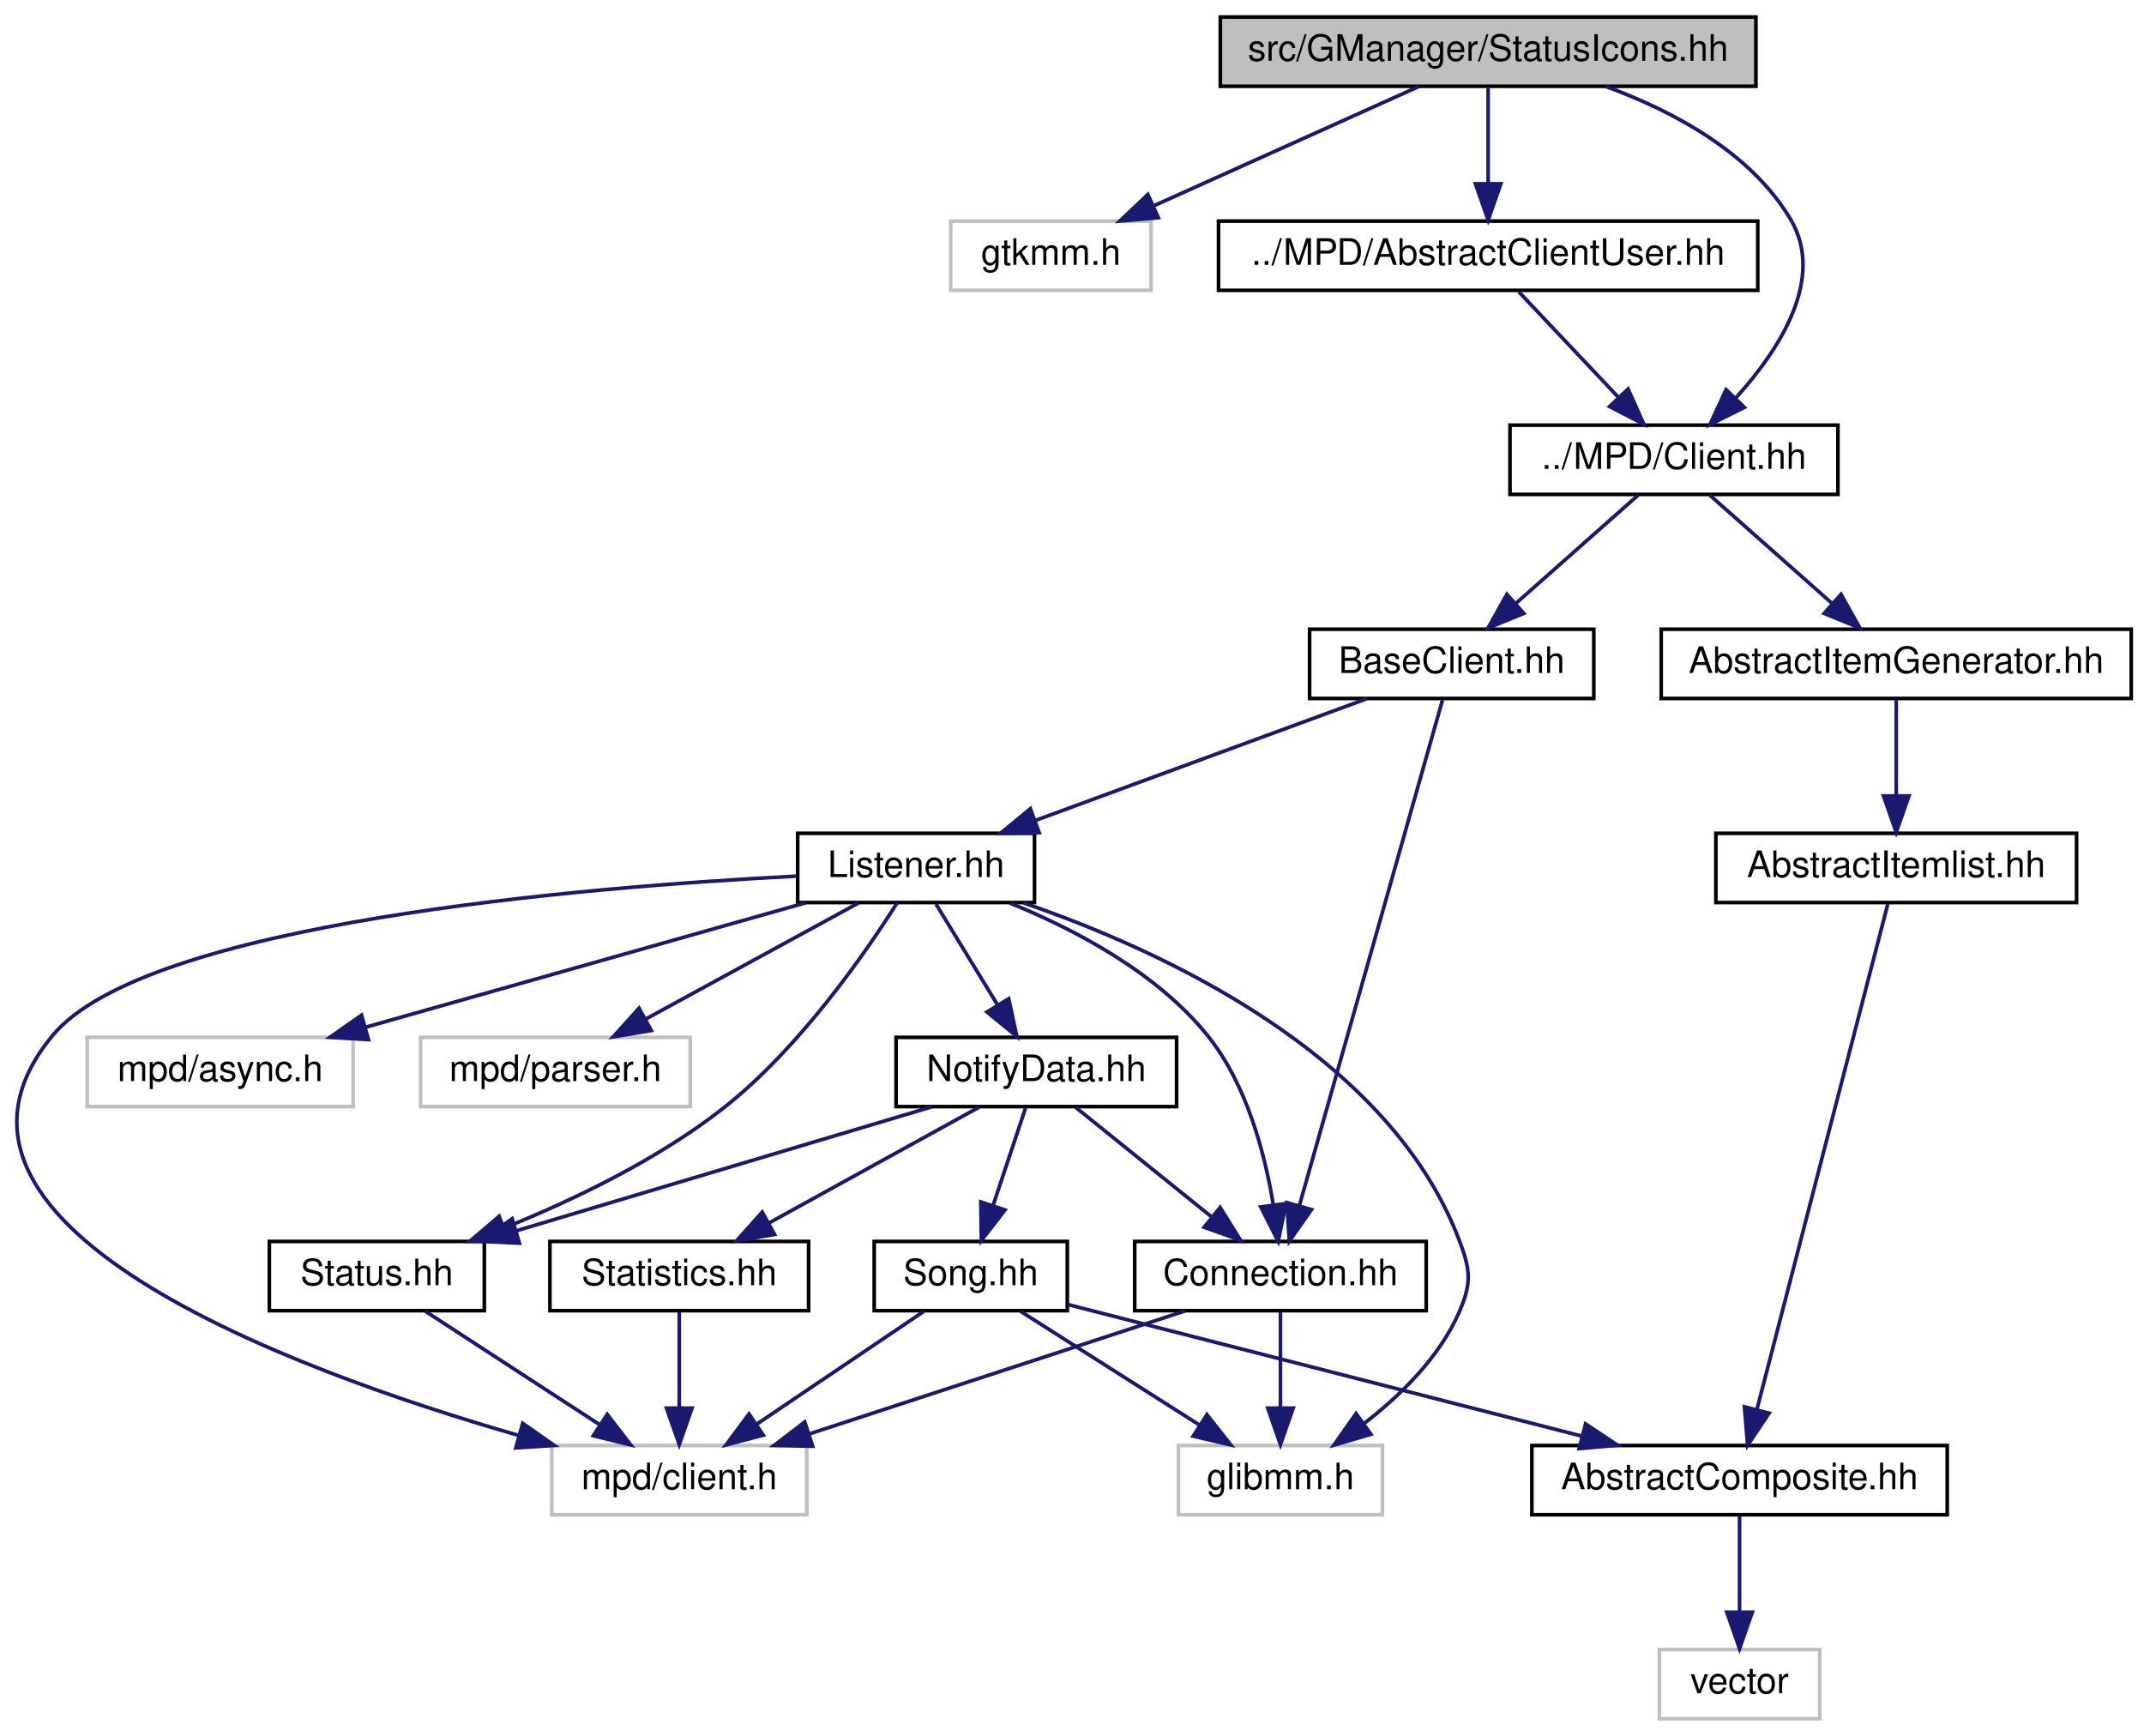
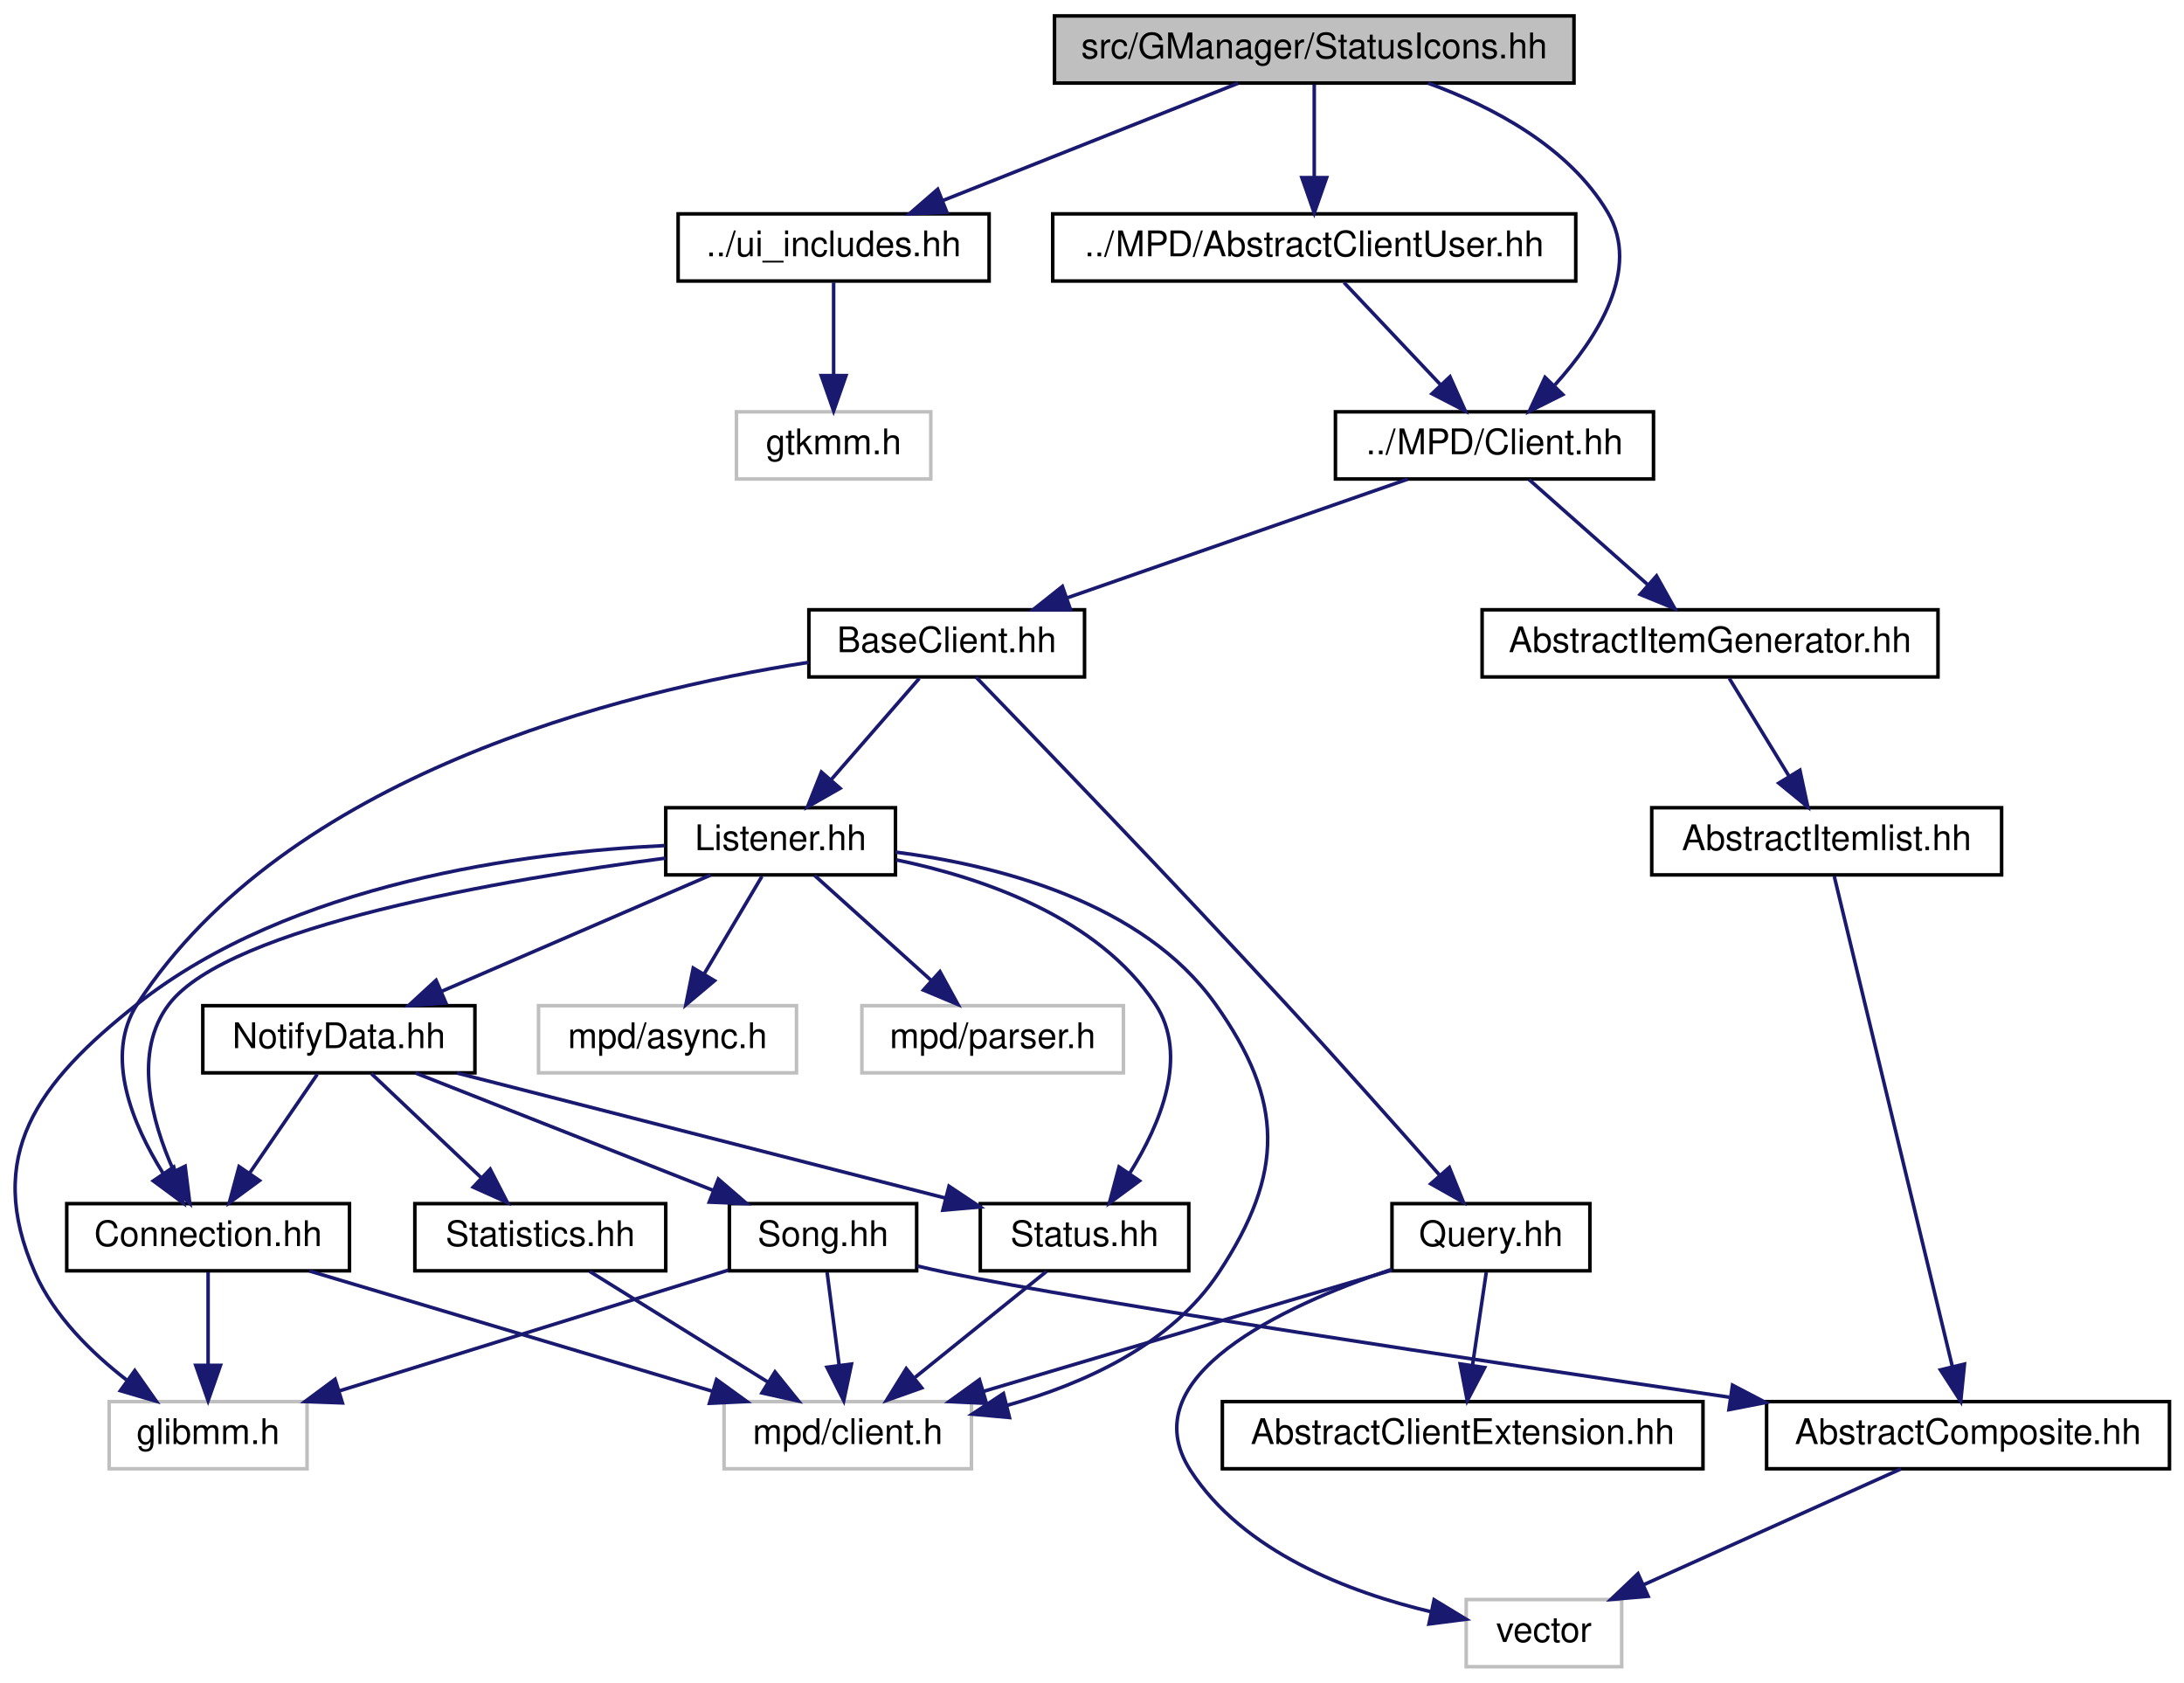
- <svg xmlns="http://www.w3.org/2000/svg" xmlns:xlink="http://www.w3.org/1999/xlink" width="588pt" height="476pt" viewBox="0.00 0.00 588.43 476.00">
+ <svg xmlns="http://www.w3.org/2000/svg" xmlns:xlink="http://www.w3.org/1999/xlink" width="618pt" height="476pt" viewBox="0.00 0.00 617.78 476.00">
  <g id="graph1" class="graph" transform="scale(1 1) rotate(0) translate(4 472)">
-     <polygon fill="white" stroke="white" points="-4,5 -4,-472 585.426,-472 585.426,5 -4,5" />
+     <polygon fill="white" stroke="white" points="-4,5 -4,-472 614.777,-472 614.777,5 -4,5" />
    <g id="node1" class="node">
-       <polygon fill="#bfbfbf" stroke="black" points="330.926,-448.5 330.926,-467.5 477.926,-467.5 477.926,-448.5 330.926,-448.5" />
-       <text text-anchor="middle" x="404.426" y="-455.5" font-family="Helvetica,sans-Serif" font-size="10.00">src/GManager/StatusIcons.hh</text>
+       <polygon fill="#bfbfbf" stroke="black" points="294.277,-448.5 294.277,-467.5 441.277,-467.5 441.277,-448.5 294.277,-448.5" />
+       <text text-anchor="middle" x="367.777" y="-455.5" font-family="Helvetica,sans-Serif" font-size="10.00">src/GManager/StatusIcons.hh</text>
    </g>
    <g id="node3" class="node">
-       <polygon fill="white" stroke="#bfbfbf" points="256.926,-392.5 256.926,-411.5 311.926,-411.5 311.926,-392.5 256.926,-392.5" />
-       <text text-anchor="middle" x="284.426" y="-399.5" font-family="Helvetica,sans-Serif" font-size="10.00">gtkmm.h</text>
+       <a xlink:href="ui__includes_8hh.html" target="_top" xlink:title="../ui_includes.hh">
+         <polygon fill="white" stroke="black" points="187.777,-392.5 187.777,-411.5 275.777,-411.5 275.777,-392.5 187.777,-392.5" />
+         <text text-anchor="middle" x="231.777" y="-399.5" font-family="Helvetica,sans-Serif" font-size="10.00">../ui_includes.hh</text>
+       </a>
    </g>
    <g id="edge2" class="edge">
-       <path fill="none" stroke="midnightblue" d="M385.411,-448.444C365.838,-439.636 335.118,-425.812 312.697,-415.722" />
-       <polygon fill="midnightblue" stroke="midnightblue" points="313.907,-412.428 303.351,-411.516 311.034,-418.812 313.907,-412.428" />
+       <path fill="none" stroke="midnightblue" d="M346.227,-448.444C323.746,-439.517 288.289,-425.439 262.797,-415.317" />
+       <polygon fill="midnightblue" stroke="midnightblue" points="263.812,-411.954 253.226,-411.516 261.228,-418.46 263.812,-411.954" />
+     </g>
+     <g id="node7" class="node">
+       <a xlink:href="Client_8hh.html" target="_top" xlink:title="../MPD/Client.hh">
+         <polygon fill="white" stroke="black" points="373.777,-336.5 373.777,-355.5 463.777,-355.5 463.777,-336.5 373.777,-336.5" />
+         <text text-anchor="middle" x="418.777" y="-343.5" font-family="Helvetica,sans-Serif" font-size="10.00">../MPD/Client.hh</text>
+       </a>
+     </g>
+     <g id="edge6" class="edge">
+       <path fill="none" stroke="midnightblue" d="M399.962,-448.488C418.316,-441.801 439.793,-430.45 450.777,-412 460.368,-395.89 447.941,-376.503 435.884,-363.117" />
+       <polygon fill="midnightblue" stroke="midnightblue" points="438.103,-360.378 428.626,-355.641 433.081,-365.254 438.103,-360.378" />
+     </g>
+     <g id="node55" class="node">
+       <a xlink:href="AbstractClientUser_8hh.html" target="_top" xlink:title="../MPD/AbstractClientUser.hh">
+         <polygon fill="white" stroke="black" points="293.777,-392.5 293.777,-411.5 441.777,-411.5 441.777,-392.5 293.777,-392.5" />
+         <text text-anchor="middle" x="367.777" y="-399.5" font-family="Helvetica,sans-Serif" font-size="10.00">../MPD/AbstractClientUser.hh</text>
+       </a>
+     </g>
+     <g id="edge66" class="edge">
+       <path fill="none" stroke="midnightblue" d="M367.777,-448.083C367.777,-441.006 367.777,-430.861 367.777,-421.986" />
+       <polygon fill="midnightblue" stroke="midnightblue" points="371.277,-421.751 367.777,-411.751 364.277,-421.751 371.277,-421.751" />
    </g>
    <g id="node5" class="node">
-       <a xlink:href="Client_8hh.html" target="_top" xlink:title="../MPD/Client.hh">
-         <polygon fill="white" stroke="black" points="410.426,-336.5 410.426,-355.5 500.426,-355.5 500.426,-336.5 410.426,-336.5" />
-         <text text-anchor="middle" x="455.426" y="-343.5" font-family="Helvetica,sans-Serif" font-size="10.00">../MPD/Client.hh</text>
-       </a>
+       <polygon fill="white" stroke="#bfbfbf" points="204.277,-336.5 204.277,-355.5 259.277,-355.5 259.277,-336.5 204.277,-336.5" />
+       <text text-anchor="middle" x="231.777" y="-343.5" font-family="Helvetica,sans-Serif" font-size="10.00">gtkmm.h</text>
    </g>
    <g id="edge4" class="edge">
-       <path fill="none" stroke="midnightblue" d="M436.61,-448.488C454.965,-441.801 476.441,-430.45 487.426,-412 497.017,-395.89 484.589,-376.503 472.533,-363.117" />
-       <polygon fill="midnightblue" stroke="midnightblue" points="474.751,-360.378 465.274,-355.641 469.729,-365.254 474.751,-360.378" />
-     </g>
-     <g id="node47" class="node">
-       <a xlink:href="AbstractClientUser_8hh.html" target="_top" xlink:title="../MPD/AbstractClientUser.hh">
-         <polygon fill="white" stroke="black" points="330.426,-392.5 330.426,-411.5 478.426,-411.5 478.426,-392.5 330.426,-392.5" />
-         <text text-anchor="middle" x="404.426" y="-399.5" font-family="Helvetica,sans-Serif" font-size="10.00">../MPD/AbstractClientUser.hh</text>
-       </a>
+       <path fill="none" stroke="midnightblue" d="M231.777,-392.083C231.777,-385.006 231.777,-374.861 231.777,-365.986" />
+       <polygon fill="midnightblue" stroke="midnightblue" points="235.277,-365.751 231.777,-355.751 228.277,-365.751 235.277,-365.751" />
+     </g>
+     <g id="node9" class="node">
+       <a xlink:href="BaseClient_8hh.html" target="_top" xlink:title="BaseClient.hh">
+         <polygon fill="white" stroke="black" points="224.777,-280.5 224.777,-299.5 302.777,-299.5 302.777,-280.5 224.777,-280.5" />
+         <text text-anchor="middle" x="263.777" y="-287.5" font-family="Helvetica,sans-Serif" font-size="10.00">BaseClient.hh</text>
+       </a>
+     </g>
+     <g id="edge8" class="edge">
+       <path fill="none" stroke="midnightblue" d="M394.217,-336.444C368.254,-327.399 327.109,-313.064 297.98,-302.916" />
+       <polygon fill="midnightblue" stroke="midnightblue" points="298.817,-299.501 288.222,-299.516 296.514,-306.112 298.817,-299.501" />
+     </g>
+     <g id="node50" class="node">
+       <a xlink:href="AbstractItemGenerator_8hh.html" target="_top" xlink:title="AbstractItemGenerator.hh">
+         <polygon fill="white" stroke="black" points="415.277,-280.5 415.277,-299.5 544.277,-299.5 544.277,-280.5 415.277,-280.5" />
+         <text text-anchor="middle" x="479.777" y="-287.5" font-family="Helvetica,sans-Serif" font-size="10.00">AbstractItemGenerator.hh</text>
+       </a>
+     </g>
+     <g id="edge60" class="edge">
+       <path fill="none" stroke="midnightblue" d="M428.578,-336.324C437.595,-328.341 451.183,-316.313 462.095,-306.653" />
+       <polygon fill="midnightblue" stroke="midnightblue" points="464.63,-309.083 469.798,-299.834 459.99,-303.842 464.63,-309.083" />
+     </g>
+     <g id="node11" class="node">
+       <a xlink:href="Listener_8hh.html" target="_top" xlink:title="Listener.hh">
+         <polygon fill="white" stroke="black" points="184.277,-224.5 184.277,-243.5 249.277,-243.5 249.277,-224.5 184.277,-224.5" />
+         <text text-anchor="middle" x="216.777" y="-231.5" font-family="Helvetica,sans-Serif" font-size="10.00">Listener.hh</text>
+       </a>
+     </g>
+     <g id="edge10" class="edge">
+       <path fill="none" stroke="midnightblue" d="M256.016,-280.083C249.24,-272.298 239.234,-260.801 231.022,-251.367" />
+       <polygon fill="midnightblue" stroke="midnightblue" points="233.599,-248.996 224.394,-243.751 228.319,-253.592 233.599,-248.996" />
+     </g>
+     <g id="node26" class="node">
+       <a xlink:href="Connection_8hh.html" target="_top" xlink:title="Connection.hh">
+         <polygon fill="white" stroke="black" points="14.777,-112.5 14.777,-131.5 94.777,-131.5 94.777,-112.5 14.777,-112.5" />
+         <text text-anchor="middle" x="54.777" y="-119.5" font-family="Helvetica,sans-Serif" font-size="10.00">Connection.hh</text>
+       </a>
+     </g>
+     <g id="edge50" class="edge">
+       <path fill="none" stroke="midnightblue" d="M224.718,-284.63C171.228,-276.313 77.015,-252.793 34.777,-188 25.242,-173.374 33.396,-153.957 41.985,-140.164" />
+       <polygon fill="midnightblue" stroke="midnightblue" points="45.053,-141.877 47.788,-131.641 39.267,-137.937 45.053,-141.877" />
+     </g>
+     <g id="node44" class="node">
+       <a xlink:href="Query_8hh.html" target="_top" xlink:title="Query.hh">
+         <polygon fill="white" stroke="black" points="389.777,-112.5 389.777,-131.5 445.777,-131.5 445.777,-112.5 389.777,-112.5" />
+         <text text-anchor="middle" x="417.777" y="-119.5" font-family="Helvetica,sans-Serif" font-size="10.00">Query.hh</text>
+       </a>
+     </g>
+     <g id="edge52" class="edge">
+       <path fill="none" stroke="midnightblue" d="M272.088,-280.44C288.846,-263.138 327.819,-222.7 359.777,-188 374.737,-171.756 391.501,-152.896 403.143,-139.689" />
+       <polygon fill="midnightblue" stroke="midnightblue" points="406.008,-141.731 409.984,-131.911 400.752,-137.108 406.008,-141.731" />
+     </g>
+     <g id="node13" class="node">
+       <polygon fill="white" stroke="#bfbfbf" points="200.777,-56.5 200.777,-75.5 270.777,-75.5 270.777,-56.5 200.777,-56.5" />
+       <text text-anchor="middle" x="235.777" y="-63.5" font-family="Helvetica,sans-Serif" font-size="10.00">mpd/client.h</text>
+     </g>
+     <g id="edge12" class="edge">
+       <path fill="none" stroke="midnightblue" d="M249.278,-230.955C278.288,-227.215 319.262,-216.799 339.777,-188 359.376,-160.486 359.373,-140.202 340.777,-112 327.427,-91.755 302.876,-80.583 280.87,-74.436" />
+       <polygon fill="midnightblue" stroke="midnightblue" points="281.539,-70.995 270.987,-71.951 279.831,-77.784 281.539,-70.995" />
+     </g>
+     <g id="node15" class="node">
+       <polygon fill="white" stroke="#bfbfbf" points="148.277,-168.5 148.277,-187.5 221.277,-187.5 221.277,-168.5 148.277,-168.5" />
+       <text text-anchor="middle" x="184.777" y="-175.5" font-family="Helvetica,sans-Serif" font-size="10.00">mpd/async.h</text>
+     </g>
+     <g id="edge14" class="edge">
+       <path fill="none" stroke="midnightblue" d="M211.493,-224.083C207.066,-216.613 200.614,-205.724 195.159,-196.52" />
+       <polygon fill="midnightblue" stroke="midnightblue" points="198.072,-194.57 189.963,-187.751 192.05,-198.138 198.072,-194.57" />
+     </g>
+     <g id="node17" class="node">
+       <polygon fill="white" stroke="#bfbfbf" points="239.777,-168.5 239.777,-187.5 313.777,-187.5 313.777,-168.5 239.777,-168.5" />
+       <text text-anchor="middle" x="276.777" y="-175.5" font-family="Helvetica,sans-Serif" font-size="10.00">mpd/parser.h</text>
+     </g>
+     <g id="edge16" class="edge">
+       <path fill="none" stroke="midnightblue" d="M226.417,-224.324C235.287,-216.341 248.652,-204.313 259.385,-194.653" />
+       <polygon fill="midnightblue" stroke="midnightblue" points="261.87,-197.125 266.962,-187.834 257.187,-191.922 261.87,-197.125" />
+     </g>
+     <g id="node19" class="node">
+       <polygon fill="white" stroke="#bfbfbf" points="26.777,-56.5 26.777,-75.5 82.777,-75.5 82.777,-56.5 26.777,-56.5" />
+       <text text-anchor="middle" x="54.777" y="-63.5" font-family="Helvetica,sans-Serif" font-size="10.00">glibmm.h</text>
+     </g>
+     <g id="edge18" class="edge">
+       <path fill="none" stroke="midnightblue" d="M184.017,-232.793C144.617,-230.913 78.356,-222.361 34.777,-188 6.387,-165.615 -8.765,-145.1 5.777,-112 11.167,-99.732 21.735,-89.341 31.681,-81.646" />
+       <polygon fill="midnightblue" stroke="midnightblue" points="34.029,-84.27 40.116,-75.598 29.949,-78.581 34.029,-84.27" />
+     </g>
+     <g id="node21" class="node">
+       <a xlink:href="Status_8hh.html" target="_top" xlink:title="Status.hh">
+         <polygon fill="white" stroke="black" points="273.277,-112.5 273.277,-131.5 332.277,-131.5 332.277,-112.5 273.277,-112.5" />
+         <text text-anchor="middle" x="302.777" y="-119.5" font-family="Helvetica,sans-Serif" font-size="10.00">Status.hh</text>
+       </a>
+     </g>
+     <g id="edge20" class="edge">
+       <path fill="none" stroke="midnightblue" d="M249.494,-228.75C274.235,-223.631 306.612,-212.424 322.777,-188 332.413,-173.441 324.244,-154.013 315.624,-140.2" />
+       <polygon fill="midnightblue" stroke="midnightblue" points="318.325,-137.949 309.797,-131.662 312.543,-141.895 318.325,-137.949" />
+     </g>
+     <g id="node24" class="node">
+       <a xlink:href="NotifyData_8hh.html" target="_top" xlink:title="NotifyData.hh">
+         <polygon fill="white" stroke="black" points="53.277,-168.5 53.277,-187.5 130.277,-187.5 130.277,-168.5 53.277,-168.5" />
+         <text text-anchor="middle" x="91.777" y="-175.5" font-family="Helvetica,sans-Serif" font-size="10.00">NotifyData.hh</text>
+       </a>
+     </g>
+     <g id="edge24" class="edge">
+       <path fill="none" stroke="midnightblue" d="M196.97,-224.444C176.49,-215.596 144.294,-201.687 120.912,-191.586" />
+       <polygon fill="midnightblue" stroke="midnightblue" points="122.059,-188.269 111.491,-187.516 119.283,-194.695 122.059,-188.269" />
+     </g>
+     <g id="edge48" class="edge">
+       <path fill="none" stroke="midnightblue" d="M184.228,-229.249C139.013,-223.293 60.814,-210.035 43.777,-188 33.412,-174.594 38.716,-154.952 45.032,-140.772" />
+       <polygon fill="midnightblue" stroke="midnightblue" points="48.284,-142.092 49.599,-131.579 42.015,-138.977 48.284,-142.092" />
+     </g>
+     <g id="edge22" class="edge">
+       <path fill="none" stroke="midnightblue" d="M292.012,-112.324C282.011,-104.263 266.89,-92.076 254.847,-82.37" />
+       <polygon fill="midnightblue" stroke="midnightblue" points="256.72,-79.384 246.738,-75.834 252.327,-84.834 256.72,-79.384" />
+     </g>
+     <g id="edge36" class="edge">
+       <path fill="none" stroke="midnightblue" d="M125.211,-168.444C162.732,-158.841 223.549,-143.276 263.356,-133.089" />
+       <polygon fill="midnightblue" stroke="midnightblue" points="264.425,-136.428 273.245,-130.558 262.689,-129.647 264.425,-136.428" />
+     </g>
+     <g id="edge26" class="edge">
+       <path fill="none" stroke="midnightblue" d="M85.667,-168.083C80.495,-160.534 72.931,-149.495 66.583,-140.23" />
+       <polygon fill="midnightblue" stroke="midnightblue" points="69.313,-138.022 60.773,-131.751 63.538,-141.979 69.313,-138.022" />
+     </g>
+     <g id="node30" class="node">
+       <a xlink:href="Statistics_8hh.html" target="_top" xlink:title="Statistics.hh">
+         <polygon fill="white" stroke="black" points="113.277,-112.5 113.277,-131.5 184.277,-131.5 184.277,-112.5 113.277,-112.5" />
+         <text text-anchor="middle" x="148.777" y="-119.5" font-family="Helvetica,sans-Serif" font-size="10.00">Statistics.hh</text>
+       </a>
+     </g>
+     <g id="edge32" class="edge">
+       <path fill="none" stroke="midnightblue" d="M100.935,-168.324C109.278,-160.42 121.809,-148.548 131.954,-138.938" />
+       <polygon fill="midnightblue" stroke="midnightblue" points="134.6,-141.252 139.452,-131.834 129.786,-136.171 134.6,-141.252" />
+     </g>
+     <g id="node34" class="node">
+       <a xlink:href="Song_8hh.html" target="_top" xlink:title="Song.hh">
+         <polygon fill="white" stroke="black" points="202.277,-112.5 202.277,-131.5 255.277,-131.5 255.277,-112.5 202.277,-112.5" />
+         <text text-anchor="middle" x="228.777" y="-119.5" font-family="Helvetica,sans-Serif" font-size="10.00">Song.hh</text>
+       </a>
+     </g>
+     <g id="edge38" class="edge">
+       <path fill="none" stroke="midnightblue" d="M113.485,-168.444C136.132,-159.517 171.849,-145.439 197.529,-135.317" />
+       <polygon fill="midnightblue" stroke="midnightblue" points="199.151,-138.44 207.17,-131.516 196.584,-131.927 199.151,-138.44" />
+     </g>
+     <g id="edge28" class="edge">
+       <path fill="none" stroke="midnightblue" d="M83.457,-112.444C114.304,-103.241 163.505,-88.562 197.606,-78.388" />
+       <polygon fill="midnightblue" stroke="midnightblue" points="198.649,-81.729 207.231,-75.516 196.648,-75.022 198.649,-81.729" />
+     </g>
+     <g id="edge30" class="edge">
+       <path fill="none" stroke="midnightblue" d="M54.777,-112.083C54.777,-105.006 54.777,-94.861 54.777,-85.987" />
+       <polygon fill="midnightblue" stroke="midnightblue" points="58.277,-85.751 54.777,-75.751 51.277,-85.751 58.277,-85.751" />
+     </g>
+     <g id="edge34" class="edge">
+       <path fill="none" stroke="midnightblue" d="M162.755,-112.324C176.327,-103.9 197.157,-90.971 213.102,-81.074" />
+       <polygon fill="midnightblue" stroke="midnightblue" points="215.183,-83.902 221.834,-75.654 211.491,-77.954 215.183,-83.902" />
+     </g>
+     <g id="edge40" class="edge">
+       <path fill="none" stroke="midnightblue" d="M229.933,-112.083C230.86,-104.927 232.195,-94.635 233.354,-85.691" />
+       <polygon fill="midnightblue" stroke="midnightblue" points="236.828,-86.118 234.643,-75.751 229.886,-85.218 236.828,-86.118" />
+     </g>
+     <g id="edge46" class="edge">
+       <path fill="none" stroke="midnightblue" d="M201.971,-112.681C172.511,-103.538 124.99,-88.79 91.943,-78.534" />
+       <polygon fill="midnightblue" stroke="midnightblue" points="92.776,-75.128 82.188,-75.507 90.701,-81.814 92.776,-75.128" />
+     </g>
+     <g id="node37" class="node">
+       <a xlink:href="AbstractComposite_8hh.html" target="_top" xlink:title="AbstractComposite.hh">
+         <polygon fill="white" stroke="black" points="495.777,-56.5 495.777,-75.5 609.777,-75.5 609.777,-56.5 495.777,-56.5" />
+         <text text-anchor="middle" x="552.777" y="-63.5" font-family="Helvetica,sans-Serif" font-size="10.00">AbstractComposite.hh</text>
+       </a>
+     </g>
+     <g id="edge42" class="edge">
+       <path fill="none" stroke="midnightblue" d="M255.468,-113.852C258.265,-113.188 261.073,-112.557 263.777,-112 304.899,-103.532 413.486,-87.227 485.218,-76.743" />
+       <polygon fill="midnightblue" stroke="midnightblue" points="486.132,-80.147 495.522,-75.24 485.122,-73.22 486.132,-80.147" />
+     </g>
+     <g id="node39" class="node">
+       <polygon fill="white" stroke="#bfbfbf" points="410.777,-0.5 410.777,-19.5 454.777,-19.5 454.777,-0.5 410.777,-0.5" />
+       <text text-anchor="middle" x="432.777" y="-7.5" font-family="Helvetica,sans-Serif" font-size="10.00">vector</text>
+     </g>
+     <g id="edge44" class="edge">
+       <path fill="none" stroke="midnightblue" d="M533.763,-56.444C514.189,-47.636 483.469,-33.812 461.048,-23.722" />
+       <polygon fill="midnightblue" stroke="midnightblue" points="462.258,-20.428 451.702,-19.516 459.385,-26.812 462.258,-20.428" />
+     </g>
+     <g id="edge54" class="edge">
+       <path fill="none" stroke="midnightblue" d="M389.738,-112.681C358.791,-103.499 308.79,-88.663 274.206,-78.402" />
+       <polygon fill="midnightblue" stroke="midnightblue" points="275.031,-74.996 264.448,-75.507 273.04,-81.707 275.031,-74.996" />
    </g>
    <g id="edge56" class="edge">
-       <path fill="none" stroke="midnightblue" d="M404.426,-448.083C404.426,-441.006 404.426,-430.861 404.426,-421.986" />
-       <polygon fill="midnightblue" stroke="midnightblue" points="407.926,-421.751 404.426,-411.751 400.926,-421.751 407.926,-421.751" />
-     </g>
-     <g id="node7" class="node">
-       <a xlink:href="BaseClient_8hh.html" target="_top" xlink:title="BaseClient.hh">
-         <polygon fill="white" stroke="black" points="355.426,-280.5 355.426,-299.5 433.426,-299.5 433.426,-280.5 355.426,-280.5" />
-         <text text-anchor="middle" x="394.426" y="-287.5" font-family="Helvetica,sans-Serif" font-size="10.00">BaseClient.hh</text>
-       </a>
-     </g>
-     <g id="edge6" class="edge">
-       <path fill="none" stroke="midnightblue" d="M445.625,-336.324C436.608,-328.341 423.02,-316.313 412.108,-306.653" />
-       <polygon fill="midnightblue" stroke="midnightblue" points="414.212,-303.842 404.405,-299.834 409.572,-309.083 414.212,-303.842" />
-     </g>
-     <g id="node42" class="node">
-       <a xlink:href="AbstractItemGenerator_8hh.html" target="_top" xlink:title="AbstractItemGenerator.hh">
-         <polygon fill="white" stroke="black" points="451.926,-280.5 451.926,-299.5 580.926,-299.5 580.926,-280.5 451.926,-280.5" />
-         <text text-anchor="middle" x="516.426" y="-287.5" font-family="Helvetica,sans-Serif" font-size="10.00">AbstractItemGenerator.hh</text>
-       </a>
-     </g>
-     <g id="edge50" class="edge">
-       <path fill="none" stroke="midnightblue" d="M465.226,-336.324C474.244,-328.341 487.832,-316.313 498.744,-306.653" />
-       <polygon fill="midnightblue" stroke="midnightblue" points="501.279,-309.083 506.447,-299.834 496.639,-303.842 501.279,-309.083" />
-     </g>
-     <g id="node9" class="node">
-       <a xlink:href="Listener_8hh.html" target="_top" xlink:title="Listener.hh">
-         <polygon fill="white" stroke="black" points="214.926,-224.5 214.926,-243.5 279.926,-243.5 279.926,-224.5 214.926,-224.5" />
-         <text text-anchor="middle" x="247.426" y="-231.5" font-family="Helvetica,sans-Serif" font-size="10.00">Listener.hh</text>
-       </a>
-     </g>
-     <g id="edge8" class="edge">
-       <path fill="none" stroke="midnightblue" d="M371.133,-280.444C346.618,-271.438 307.829,-257.189 280.226,-247.049" />
-       <polygon fill="midnightblue" stroke="midnightblue" points="281.203,-243.679 270.609,-243.516 278.789,-250.25 281.203,-243.679" />
-     </g>
-     <g id="node24" class="node">
-       <a xlink:href="Connection_8hh.html" target="_top" xlink:title="Connection.hh">
-         <polygon fill="white" stroke="black" points="307.426,-112.5 307.426,-131.5 387.426,-131.5 387.426,-112.5 307.426,-112.5" />
-         <text text-anchor="middle" x="347.426" y="-119.5" font-family="Helvetica,sans-Serif" font-size="10.00">Connection.hh</text>
-       </a>
-     </g>
-     <g id="edge48" class="edge">
-       <path fill="none" stroke="midnightblue" d="M391.899,-280.075C384.5,-253.945 362.774,-177.211 352.685,-141.577" />
-       <polygon fill="midnightblue" stroke="midnightblue" points="355.943,-140.236 349.852,-131.568 349.208,-142.143 355.943,-140.236" />
-     </g>
-     <g id="node11" class="node">
-       <polygon fill="white" stroke="#bfbfbf" points="147.426,-56.5 147.426,-75.5 217.426,-75.5 217.426,-56.5 147.426,-56.5" />
-       <text text-anchor="middle" x="182.426" y="-63.5" font-family="Helvetica,sans-Serif" font-size="10.00">mpd/client.h</text>
-     </g>
-     <g id="edge10" class="edge">
-       <path fill="none" stroke="midnightblue" d="M214.743,-231.752C155.932,-228.745 36,-218.887 10.426,-188 -32.231,-136.482 74.248,-96.733 138.258,-78.292" />
-       <polygon fill="midnightblue" stroke="midnightblue" points="139.457,-81.591 148.138,-75.516 137.564,-74.851 139.457,-81.591" />
-     </g>
-     <g id="node13" class="node">
-       <polygon fill="white" stroke="#bfbfbf" points="19.926,-168.5 19.926,-187.5 92.926,-187.5 92.926,-168.5 19.926,-168.5" />
-       <text text-anchor="middle" x="56.426" y="-175.5" font-family="Helvetica,sans-Serif" font-size="10.00">mpd/async.h</text>
-     </g>
-     <g id="edge12" class="edge">
-       <path fill="none" stroke="midnightblue" d="M217.161,-224.444C184.47,-215.201 132.244,-200.436 96.243,-190.257" />
-       <polygon fill="midnightblue" stroke="midnightblue" points="97.124,-186.869 86.549,-187.516 95.219,-193.605 97.124,-186.869" />
-     </g>
-     <g id="node15" class="node">
-       <polygon fill="white" stroke="#bfbfbf" points="111.426,-168.5 111.426,-187.5 185.426,-187.5 185.426,-168.5 111.426,-168.5" />
-       <text text-anchor="middle" x="148.426" y="-175.5" font-family="Helvetica,sans-Serif" font-size="10.00">mpd/parser.h</text>
-     </g>
-     <g id="edge14" class="edge">
-       <path fill="none" stroke="midnightblue" d="M231.52,-224.324C215.787,-215.743 191.483,-202.486 173.217,-192.522" />
-       <polygon fill="midnightblue" stroke="midnightblue" points="174.747,-189.37 164.292,-187.655 171.395,-195.516 174.747,-189.37" />
-     </g>
-     <g id="node17" class="node">
-       <polygon fill="white" stroke="#bfbfbf" points="319.426,-56.5 319.426,-75.5 375.426,-75.5 375.426,-56.5 319.426,-56.5" />
-       <text text-anchor="middle" x="347.426" y="-63.5" font-family="Helvetica,sans-Serif" font-size="10.00">glibmm.h</text>
-     </g>
-     <g id="edge16" class="edge">
-       <path fill="none" stroke="midnightblue" d="M276.882,-224.411C314.463,-211.533 376.934,-183.098 396.426,-132 399.594,-123.695 400.001,-120.138 396.426,-112 391.036,-99.732 380.467,-89.341 370.521,-81.646" />
-       <polygon fill="midnightblue" stroke="midnightblue" points="372.253,-78.581 362.087,-75.598 368.174,-84.27 372.253,-78.581" />
-     </g>
-     <g id="node19" class="node">
-       <a xlink:href="Status_8hh.html" target="_top" xlink:title="Status.hh">
-         <polygon fill="white" stroke="black" points="69.926,-112.5 69.926,-131.5 128.926,-131.5 128.926,-112.5 69.926,-112.5" />
-         <text text-anchor="middle" x="99.426" y="-119.5" font-family="Helvetica,sans-Serif" font-size="10.00">Status.hh</text>
-       </a>
-     </g>
-     <g id="edge18" class="edge">
-       <path fill="none" stroke="midnightblue" d="M242.211,-224.388C233.669,-210.873 215.516,-184.523 194.426,-168 176.442,-153.911 153.331,-142.841 134.407,-135.206" />
-       <polygon fill="midnightblue" stroke="midnightblue" points="135.53,-131.888 124.942,-131.529 132.995,-138.413 135.53,-131.888" />
-     </g>
-     <g id="node22" class="node">
-       <a xlink:href="NotifyData_8hh.html" target="_top" xlink:title="NotifyData.hh">
-         <polygon fill="white" stroke="black" points="241.926,-168.5 241.926,-187.5 318.926,-187.5 318.926,-168.5 241.926,-168.5" />
-         <text text-anchor="middle" x="280.426" y="-175.5" font-family="Helvetica,sans-Serif" font-size="10.00">NotifyData.hh</text>
-       </a>
-     </g>
-     <g id="edge22" class="edge">
-       <path fill="none" stroke="midnightblue" d="M252.875,-224.083C257.44,-216.613 264.094,-205.724 269.719,-196.52" />
-       <polygon fill="midnightblue" stroke="midnightblue" points="272.85,-198.109 275.078,-187.751 266.877,-194.459 272.85,-198.109" />
-     </g>
-     <g id="edge46" class="edge">
-       <path fill="none" stroke="midnightblue" d="M273.193,-224.354C290.811,-217.199 313.424,-205.369 327.426,-188 338.184,-174.654 343.172,-155.539 345.475,-141.492" />
-       <polygon fill="midnightblue" stroke="midnightblue" points="348.952,-141.894 346.805,-131.519 342.014,-140.969 348.952,-141.894" />
-     </g>
-     <g id="edge20" class="edge">
-       <path fill="none" stroke="midnightblue" d="M112.761,-112.324C125.588,-103.979 145.211,-91.212 160.365,-81.352" />
-       <polygon fill="midnightblue" stroke="midnightblue" points="162.65,-84.042 169.123,-75.654 158.832,-78.174 162.65,-84.042" />
-     </g>
-     <g id="edge34" class="edge">
-       <path fill="none" stroke="midnightblue" d="M251.746,-168.444C220.899,-159.241 171.697,-144.562 137.596,-134.388" />
-       <polygon fill="midnightblue" stroke="midnightblue" points="138.555,-131.021 127.971,-131.516 136.553,-137.729 138.555,-131.021" />
-     </g>
-     <g id="edge24" class="edge">
-       <path fill="none" stroke="midnightblue" d="M291.19,-168.324C301.192,-160.263 316.312,-148.077 328.356,-138.369" />
-       <polygon fill="midnightblue" stroke="midnightblue" points="330.875,-140.834 336.465,-131.834 326.483,-135.384 330.875,-140.834" />
-     </g>
-     <g id="node28" class="node">
-       <a xlink:href="Statistics_8hh.html" target="_top" xlink:title="Statistics.hh">
-         <polygon fill="white" stroke="black" points="146.926,-112.5 146.926,-131.5 217.926,-131.5 217.926,-112.5 146.926,-112.5" />
-         <text text-anchor="middle" x="182.426" y="-119.5" font-family="Helvetica,sans-Serif" font-size="10.00">Statistics.hh</text>
-       </a>
-     </g>
-     <g id="edge30" class="edge">
-       <path fill="none" stroke="midnightblue" d="M264.68,-168.324C249.107,-159.743 225.048,-146.486 206.966,-136.522" />
-       <polygon fill="midnightblue" stroke="midnightblue" points="208.579,-133.415 198.132,-131.655 205.201,-139.546 208.579,-133.415" />
-     </g>
-     <g id="node32" class="node">
-       <a xlink:href="Song_8hh.html" target="_top" xlink:title="Song.hh">
-         <polygon fill="white" stroke="black" points="235.926,-112.5 235.926,-131.5 288.926,-131.5 288.926,-112.5 235.926,-112.5" />
-         <text text-anchor="middle" x="262.426" y="-119.5" font-family="Helvetica,sans-Serif" font-size="10.00">Song.hh</text>
-       </a>
-     </g>
-     <g id="edge36" class="edge">
-       <path fill="none" stroke="midnightblue" d="M277.453,-168.083C275.042,-160.849 271.562,-150.409 268.558,-141.397" />
-       <polygon fill="midnightblue" stroke="midnightblue" points="271.825,-140.131 265.343,-131.751 265.185,-142.345 271.825,-140.131" />
-     </g>
-     <g id="edge26" class="edge">
-       <path fill="none" stroke="midnightblue" d="M321.281,-112.444C293.402,-103.32 249.077,-88.813 218.026,-78.651" />
-       <polygon fill="midnightblue" stroke="midnightblue" points="219.041,-75.3 208.448,-75.516 216.863,-81.953 219.041,-75.3" />
-     </g>
-     <g id="edge28" class="edge">
-       <path fill="none" stroke="midnightblue" d="M347.426,-112.083C347.426,-105.006 347.426,-94.861 347.426,-85.987" />
-       <polygon fill="midnightblue" stroke="midnightblue" points="350.926,-85.751 347.426,-75.751 343.926,-85.751 350.926,-85.751" />
-     </g>
-     <g id="edge32" class="edge">
-       <path fill="none" stroke="midnightblue" d="M182.426,-112.083C182.426,-105.006 182.426,-94.861 182.426,-85.987" />
-       <polygon fill="midnightblue" stroke="midnightblue" points="185.926,-85.751 182.426,-75.751 178.926,-85.751 185.926,-85.751" />
-     </g>
-     <g id="edge38" class="edge">
-       <path fill="none" stroke="midnightblue" d="M249.572,-112.324C237.209,-103.979 218.295,-91.212 203.688,-81.352" />
-       <polygon fill="midnightblue" stroke="midnightblue" points="205.494,-78.348 195.247,-75.654 201.577,-84.15 205.494,-78.348" />
-     </g>
-     <g id="edge44" class="edge">
-       <path fill="none" stroke="midnightblue" d="M276.082,-112.324C289.342,-103.9 309.694,-90.971 325.272,-81.074" />
-       <polygon fill="midnightblue" stroke="midnightblue" points="327.239,-83.971 333.803,-75.654 323.485,-78.063 327.239,-83.971" />
-     </g>
-     <g id="node35" class="node">
-       <a xlink:href="AbstractComposite_8hh.html" target="_top" xlink:title="AbstractComposite.hh">
-         <polygon fill="white" stroke="black" points="416.426,-56.5 416.426,-75.5 530.426,-75.5 530.426,-56.5 416.426,-56.5" />
-         <text text-anchor="middle" x="473.426" y="-63.5" font-family="Helvetica,sans-Serif" font-size="10.00">AbstractComposite.hh</text>
-       </a>
-     </g>
-     <g id="edge40" class="edge">
-       <path fill="none" stroke="midnightblue" d="M289.149,-114.161C324.67,-105.07 387.873,-88.895 430.217,-78.058" />
-       <polygon fill="midnightblue" stroke="midnightblue" points="431.154,-81.431 439.974,-75.561 429.418,-74.65 431.154,-81.431" />
-     </g>
-     <g id="node37" class="node">
-       <polygon fill="white" stroke="#bfbfbf" points="451.426,-0.5 451.426,-19.5 495.426,-19.5 495.426,-0.5 451.426,-0.5" />
-       <text text-anchor="middle" x="473.426" y="-7.5" font-family="Helvetica,sans-Serif" font-size="10.00">vector</text>
-     </g>
-     <g id="edge42" class="edge">
-       <path fill="none" stroke="midnightblue" d="M473.426,-56.083C473.426,-49.006 473.426,-38.861 473.426,-29.986" />
-       <polygon fill="midnightblue" stroke="midnightblue" points="476.926,-29.751 473.426,-19.751 469.926,-29.751 476.926,-29.751" />
-     </g>
-     <g id="node44" class="node">
+       <path fill="none" stroke="midnightblue" d="M389.639,-112.901C358.739,-102.482 315.629,-82.52 332.777,-56 347.725,-32.882 377.691,-21.523 400.941,-16.015" />
+       <polygon fill="midnightblue" stroke="midnightblue" points="401.695,-19.433 410.751,-13.935 400.242,-12.585 401.695,-19.433" />
+     </g>
+     <g id="node48" class="node">
+       <a xlink:href="AbstractClientExtension_8hh.html" target="_top" xlink:title="AbstractClientExtension.hh">
+         <polygon fill="white" stroke="black" points="341.777,-56.5 341.777,-75.5 477.777,-75.5 477.777,-56.5 341.777,-56.5" />
+         <text text-anchor="middle" x="409.777" y="-63.5" font-family="Helvetica,sans-Serif" font-size="10.00">AbstractClientExtension.hh</text>
+       </a>
+     </g>
+     <g id="edge58" class="edge">
+       <path fill="none" stroke="midnightblue" d="M416.456,-112.083C415.396,-104.927 413.871,-94.635 412.546,-85.691" />
+       <polygon fill="midnightblue" stroke="midnightblue" points="416.001,-85.13 411.073,-75.751 409.077,-86.156 416.001,-85.13" />
+     </g>
+     <g id="node52" class="node">
      <a xlink:href="AbstractItemlist_8hh.html" target="_top" xlink:title="AbstractItemlist.hh">
-         <polygon fill="white" stroke="black" points="466.926,-224.5 466.926,-243.5 565.926,-243.5 565.926,-224.5 466.926,-224.5" />
-         <text text-anchor="middle" x="516.426" y="-231.5" font-family="Helvetica,sans-Serif" font-size="10.00">AbstractItemlist.hh</text>
-       </a>
-     </g>
-     <g id="edge52" class="edge">
-       <path fill="none" stroke="midnightblue" d="M516.426,-280.083C516.426,-273.006 516.426,-262.861 516.426,-253.986" />
-       <polygon fill="midnightblue" stroke="midnightblue" points="519.926,-253.751 516.426,-243.751 512.926,-253.751 519.926,-253.751" />
-     </g>
-     <g id="edge54" class="edge">
-       <path fill="none" stroke="midnightblue" d="M514.114,-224.075C507.345,-197.945 487.468,-121.211 478.238,-85.577" />
-       <polygon fill="midnightblue" stroke="midnightblue" points="481.541,-84.371 475.645,-75.568 474.765,-86.126 481.541,-84.371" />
-     </g>
-     <g id="edge58" class="edge">
-       <path fill="none" stroke="midnightblue" d="M412.847,-392.083C420.274,-384.22 431.277,-372.569 440.238,-363.081" />
-       <polygon fill="midnightblue" stroke="midnightblue" points="442.839,-365.424 447.161,-355.751 437.75,-360.618 442.839,-365.424" />
+         <polygon fill="white" stroke="black" points="463.277,-224.5 463.277,-243.5 562.277,-243.5 562.277,-224.5 463.277,-224.5" />
+         <text text-anchor="middle" x="512.777" y="-231.5" font-family="Helvetica,sans-Serif" font-size="10.00">AbstractItemlist.hh</text>
+       </a>
+     </g>
+     <g id="edge62" class="edge">
+       <path fill="none" stroke="midnightblue" d="M485.226,-280.083C489.791,-272.613 496.445,-261.724 502.07,-252.52" />
+       <polygon fill="midnightblue" stroke="midnightblue" points="505.201,-254.109 507.429,-243.751 499.228,-250.459 505.201,-254.109" />
+     </g>
+     <g id="edge64" class="edge">
+       <path fill="none" stroke="midnightblue" d="M514.928,-224.075C521.224,-197.945 539.714,-121.211 548.301,-85.577" />
+       <polygon fill="midnightblue" stroke="midnightblue" points="551.772,-86.11 550.712,-75.568 544.967,-84.47 551.772,-86.11" />
+     </g>
+     <g id="edge68" class="edge">
+       <path fill="none" stroke="midnightblue" d="M376.199,-392.083C383.625,-384.22 394.629,-372.569 403.589,-363.081" />
+       <polygon fill="midnightblue" stroke="midnightblue" points="406.19,-365.424 410.512,-355.751 401.101,-360.618 406.19,-365.424" />
    </g>
  </g>
</svg>
